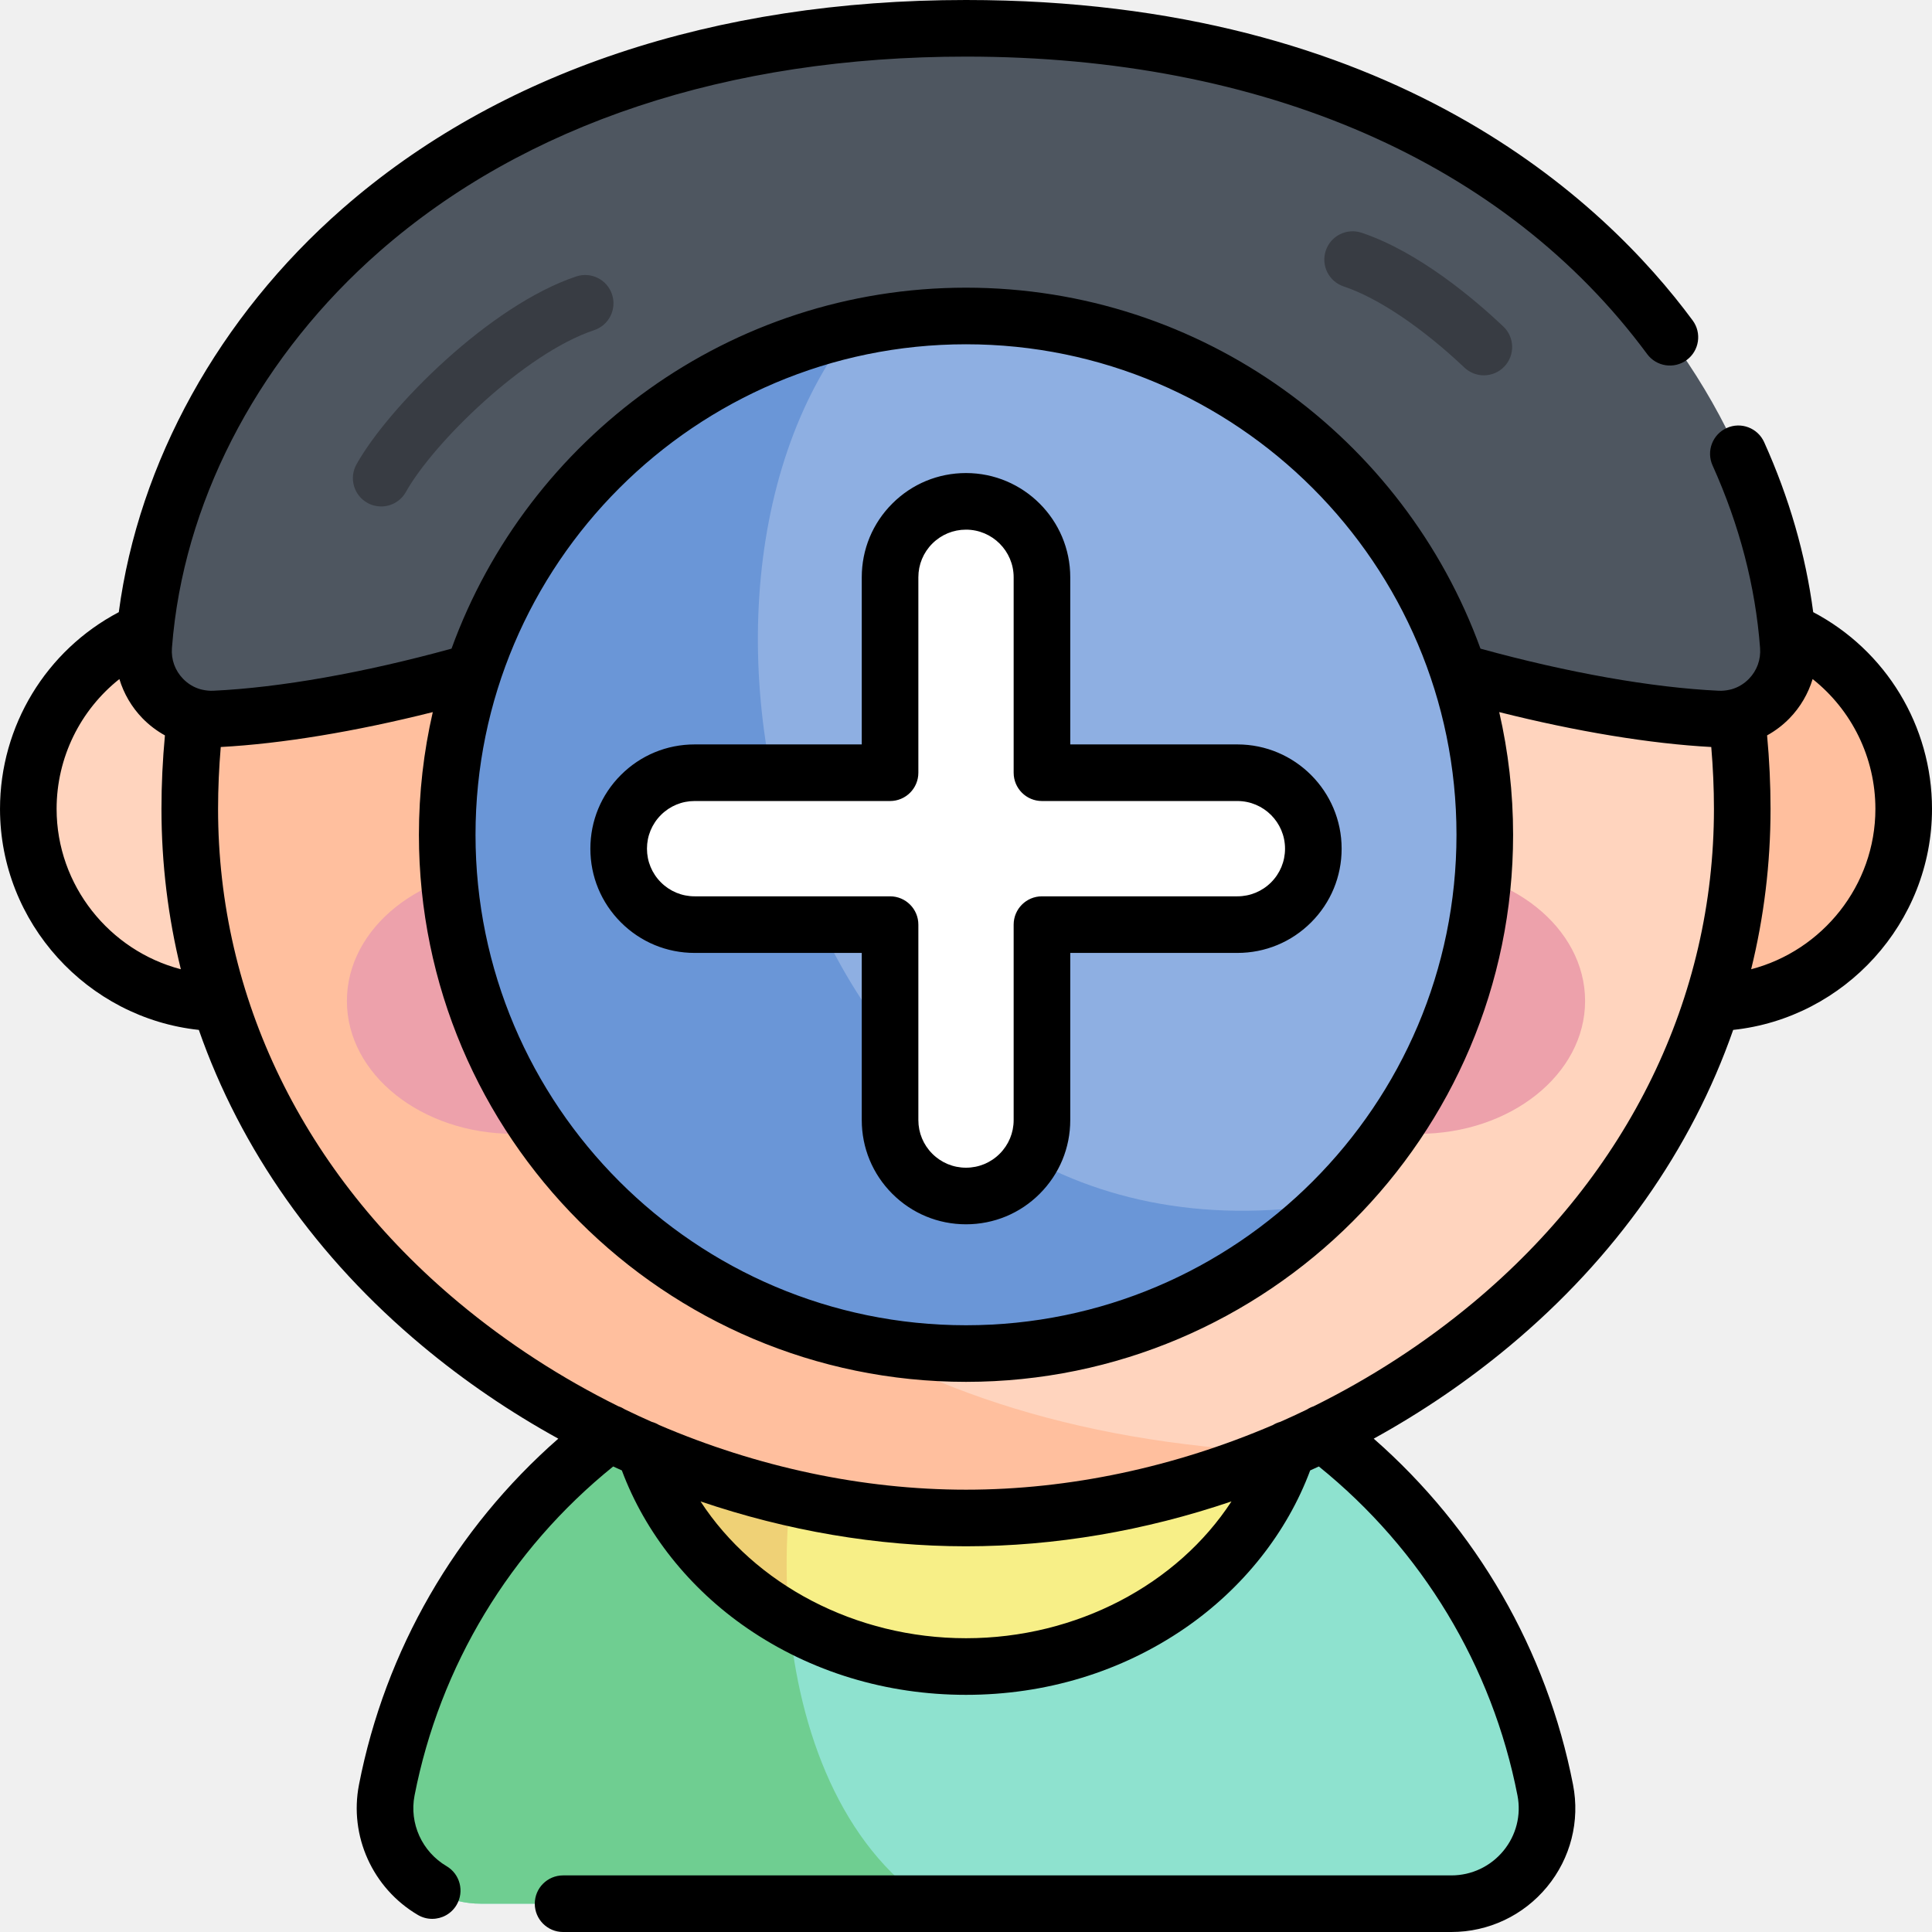
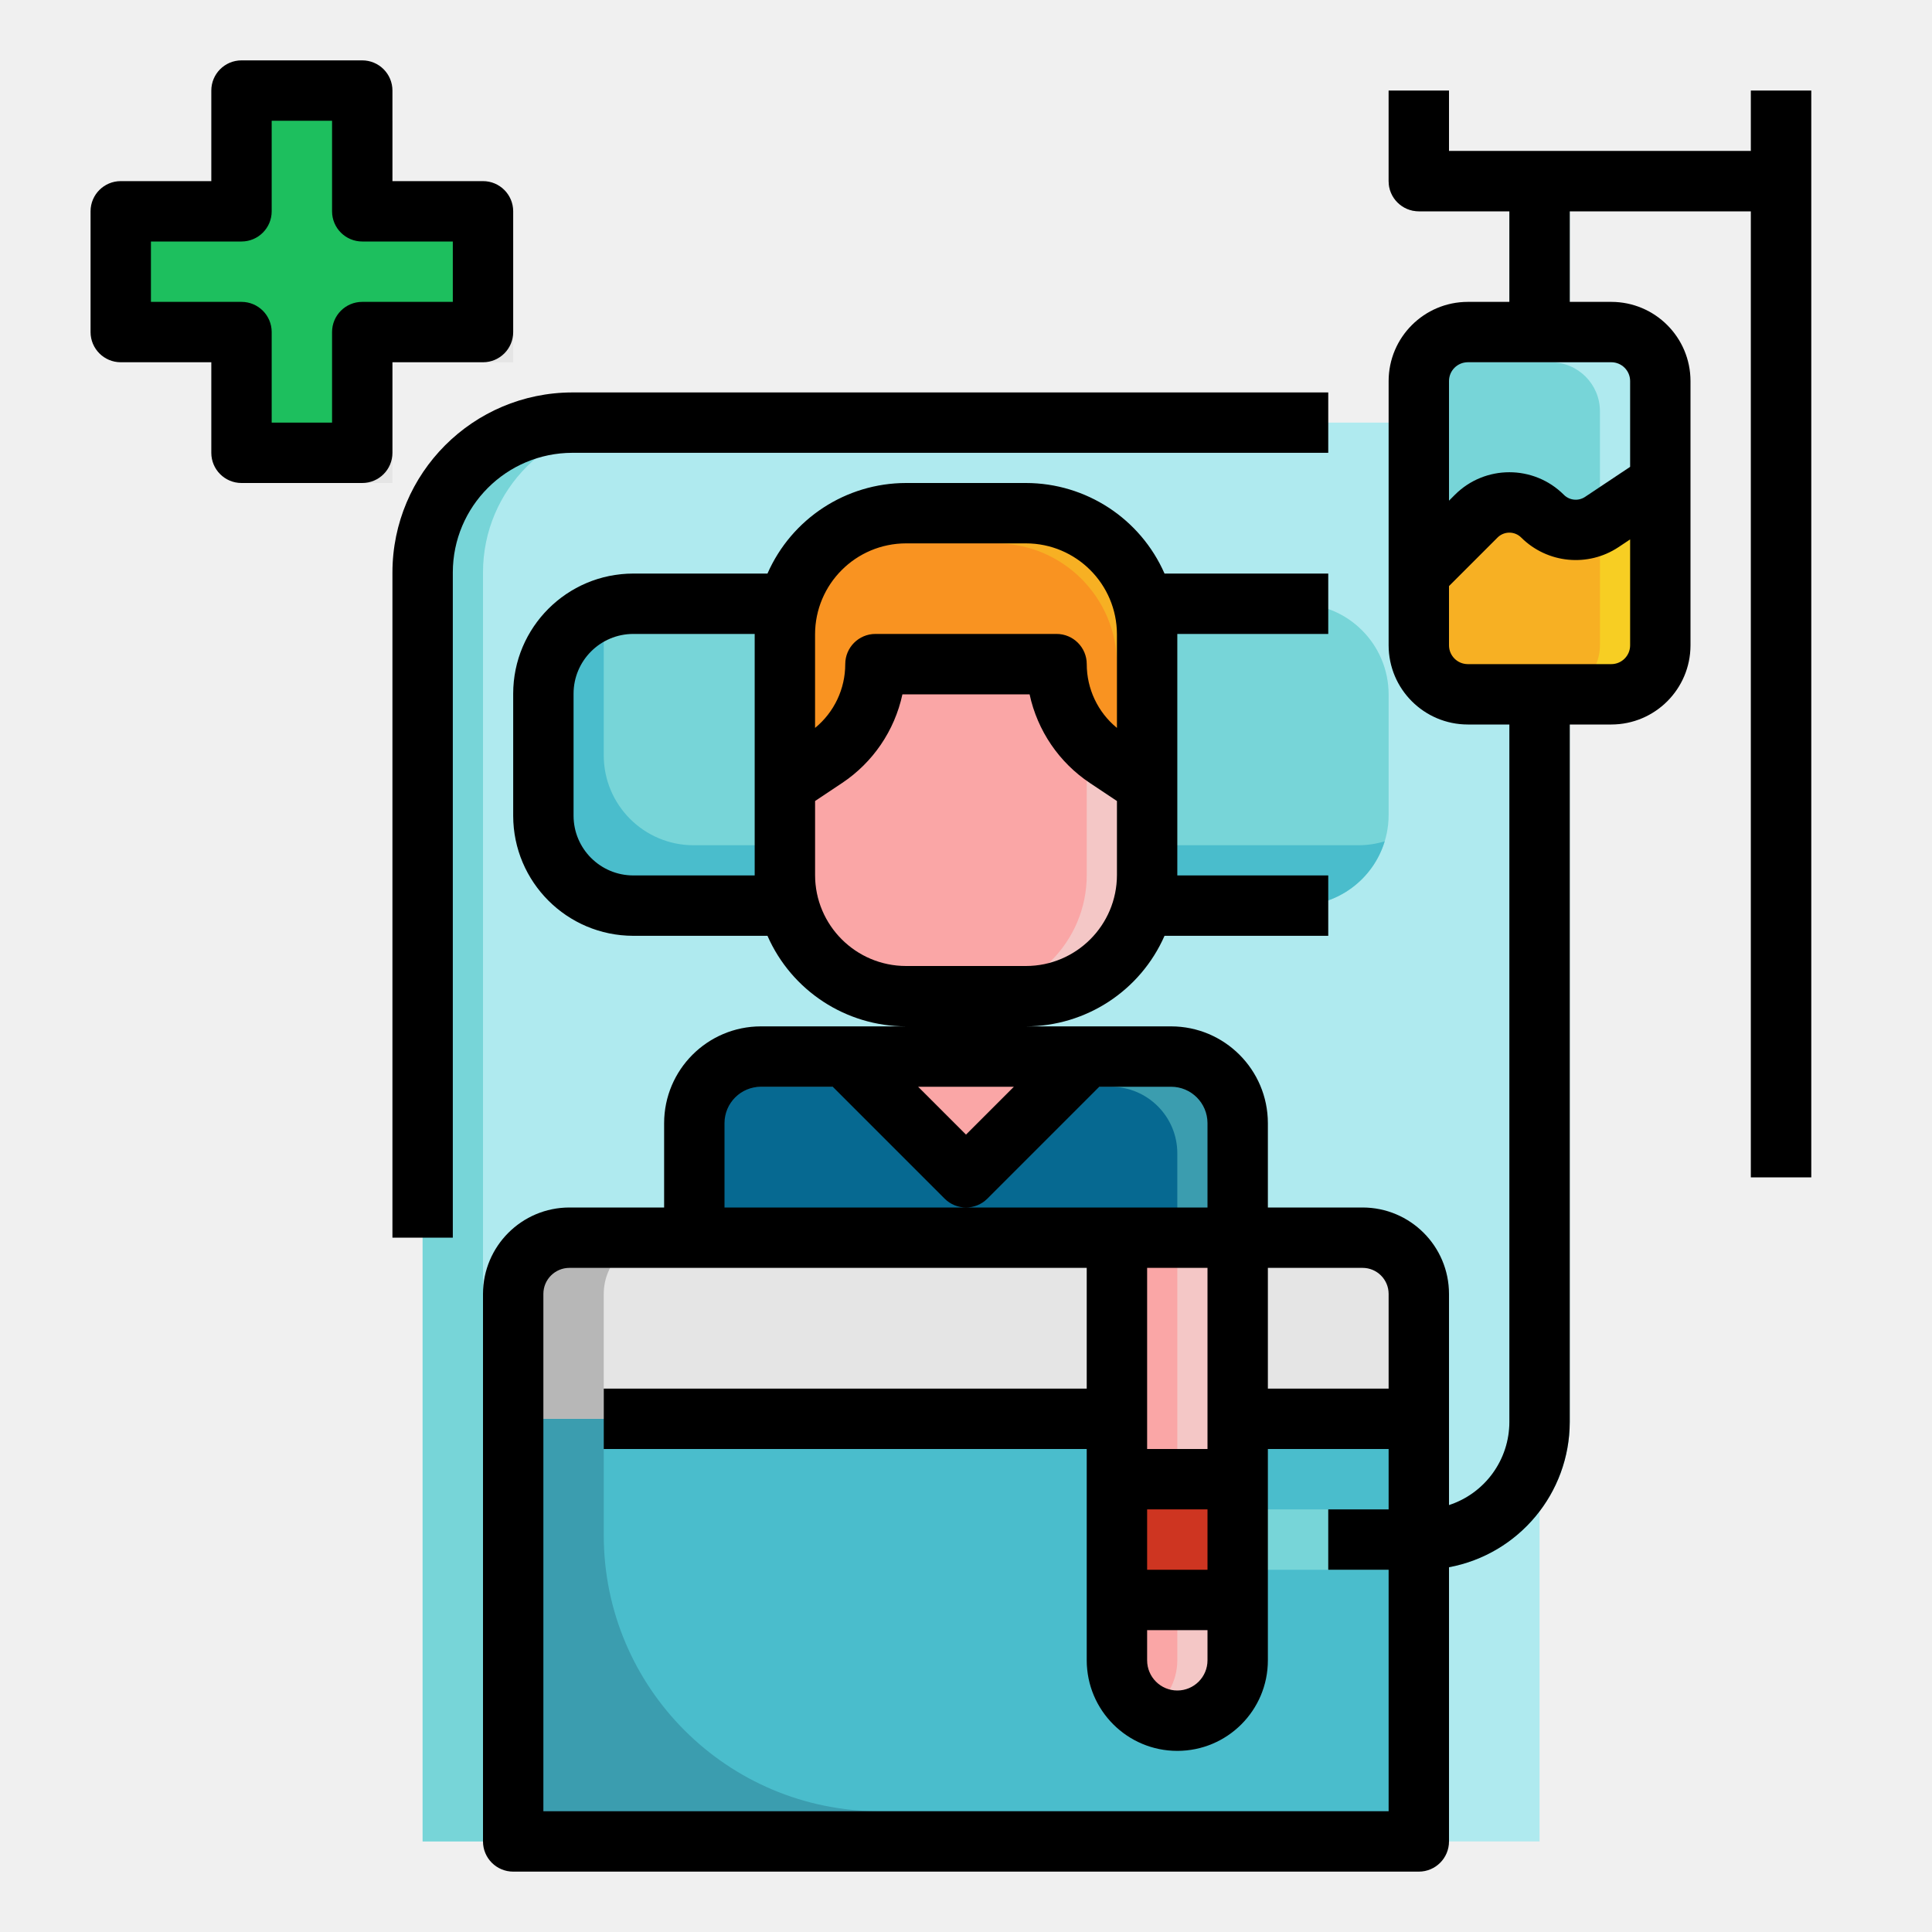
- <svg xmlns="http://www.w3.org/2000/svg" height="512pt" viewBox="0 0 512 512.002" width="512pt">
-   <path d="m384.621 504.5c15.898 0 27.93-14.492 24.887-30.098-14.031-71.977-77.426-126.301-153.508-126.301s-139.473 54.324-153.504 126.301c-3.043 15.605 8.984 30.098 24.887 30.098zm0 0" fill="#8ee2cf" />
-   <path d="m223.867 351.441c-61.262 12.797-109.371 61.406-121.371 122.961-3.043 15.605 8.984 30.098 24.887 30.098h118.922c-46.574-30.945-45.223-120.082-22.438-153.059zm0 0" fill="#6fce91" />
-   <path d="m343.566 374.902c-24.984-16.918-55.121-26.801-87.566-26.801s-62.578 9.883-87.566 26.801c7.02 37.875 43.551 66.746 87.566 66.746 44.02 0 80.547-28.871 87.566-66.746zm0 0" fill="#f7ef87" />
-   <path d="m168.445 374.949c4.289 23.062 19.52 42.777 40.715 54.664-2.832-30.562 3.203-61.523 14.707-78.172-20.18 4.215-38.918 12.336-55.422 23.508zm0 0" fill="#efd176" />
-   <path d="m95.277 178.012c-20.082-20.078-52.637-20.078-72.719 0-20.078 20.082-20.078 52.637 0 72.719 20.082 20.078 52.637 20.078 72.719 0 20.078-20.082 20.078-52.637 0-72.719zm0 0" fill="#ffd4be" />
-   <path d="m465.328 164.402c-27.578-6.77-55.426 10.102-62.195 37.68-6.77 27.582 10.098 55.43 37.68 62.199 27.578 6.77 55.426-10.102 62.195-37.68 6.77-27.582-10.098-55.43-37.68-62.199zm0 0" fill="#ffbf9e" />
-   <path d="m461.711 214.371c0 113.613-108.617 187.914-205.711 187.914-97.09 0-205.711-74.301-205.711-187.914 0-113.609 92.102-183.586 205.711-183.586 113.613 0 205.711 69.977 205.711 183.586zm0 0" fill="#ffd4be" />
-   <path d="m256 402.285c27.781 0 56.504-6.094 83.355-17.438-223.77-10.332-243.098-225.254-174.383-337.305-67.945 27.129-114.684 85.902-114.684 166.828 0 113.613 108.621 187.914 205.711 187.914zm0 0" fill="#ffbf9e" />
-   <path d="m180.375 265.266c0-19.449-19.797-35.215-44.219-35.215-24.426 0-44.223 15.766-44.223 35.215 0 19.445 19.797 35.215 44.223 35.215 24.422 0 44.219-15.77 44.219-35.215zm0 0" fill="#eda1ab" />
-   <path d="m420.066 265.266c0-19.449-19.797-35.215-44.219-35.215s-44.223 15.766-44.223 35.215c0 19.445 19.801 35.215 44.223 35.215s44.219-15.77 44.219-35.215zm0 0" fill="#eda1ab" />
-   <g fill="#4e5660">
-     <path d="m161.926 237.633c-4.141 0-7.5-3.355-7.5-7.5v-15.613c0-4.145 3.359-7.5 7.5-7.5 4.145 0 7.5 3.355 7.5 7.5v15.613c0 4.145-3.355 7.5-7.5 7.5zm0 0" />
-     <path d="m350.074 237.633c-4.141 0-7.5-3.355-7.5-7.5v-15.613c0-4.145 3.359-7.5 7.5-7.5 4.145 0 7.5 3.355 7.5 7.5v15.613c0 4.145-3.355 7.5-7.5 7.5zm0 0" />
-     <path d="m256 249.625c-11.672 0-22.773-5.055-30.457-13.871-2.719-3.121-2.395-7.859.727-10.582 3.125-2.719 7.863-2.395 10.582.727 4.836 5.547 11.812 8.73 19.148 8.73s14.316-3.184 19.148-8.727c2.719-3.125 7.457-3.449 10.582-.727 3.121 2.719 3.449 7.457.727 10.578-7.684 8.816-18.781 13.871-30.457 13.871zm0 0" />
-     <path d="m256 7.5c142.695 0 212.242 88.031 217.918 163.66.812 10.816-7.957 19.891-18.789 19.387-55.02-2.562-158.496-34.883-199.129-85.016-40.629 50.133-144.109 82.453-199.129 85.016-10.832.504-19.598-8.57-18.785-19.383 5.676-75.633 75.219-163.664 217.914-163.664zm0 0" />
-   </g>
-   <path d="m353.215 124.008c-53.691-53.691-140.742-53.691-194.434 0-53.691 53.691-53.691 140.742 0 194.434 53.691 53.688 140.742 53.688 194.434 0 53.691-53.691 53.691-140.742 0-194.434zm0 0" fill="#8eafe2" />
-   <path d="m352.734 318.91c-139.66 22.652-185.773-157.289-126.812-231.863-61.461 13.719-107.406 68.578-107.406 134.176 0 75.93 61.555 137.488 137.488 137.488 37.719-.004 71.891-15.199 96.73-39.801zm0 0" fill="#6a96d7" />
-   <path d="m276.129 245.035h51.793c11.113 0 20.125-9.012 20.125-20.129 0-11.113-9.012-20.125-20.125-20.125h-51.793v-51.793c0-11.117-9.012-20.125-20.129-20.125-11.113 0-20.125 9.008-20.125 20.125v51.793h-51.793c-11.117 0-20.129 9.012-20.129 20.129 0 5.559 2.254 10.586 5.895 14.23 3.645 3.641 8.676 5.895 14.23 5.895h51.797v51.793c0 5.559 2.254 10.59 5.895 14.23 3.641 3.645 8.672 5.895 14.23 5.895 11.117 0 20.129-9.008 20.129-20.125zm0 0" fill="#fff" />
-   <path d="m101.008 134.219c-1.238 0-2.496-.309-3.652-.957-3.617-2.023-4.906-6.59-2.883-10.207 8.516-15.227 35.438-42.195 58.23-49.789 3.934-1.312 8.18.812 9.488 4.742 1.309 3.93-.812 8.18-4.746 9.488-18.465 6.152-42.613 29.887-49.883 42.883-1.375 2.457-3.926 3.84-6.555 3.84zm0 0" fill="#383c43" />
-   <path d="m393.234 99.465c-1.852 0-3.703-.684-5.152-2.055-11.25-10.637-22.91-18.473-31.992-21.5-3.93-1.309-6.055-5.555-4.746-9.484 1.309-3.93 5.555-6.055 9.488-4.746 15.176 5.059 30.043 17.73 37.555 24.836 3.012 2.844 3.145 7.59.297 10.602-1.473 1.559-3.461 2.348-5.449 2.348zm0 0" fill="#383c43" />
-   <path d="m480.52 162.23c-2.008-15.219-6.363-30.34-13-45.051-1.703-3.777-6.148-5.457-9.918-3.754-3.777 1.703-5.457 6.145-3.754 9.922 7.133 15.809 11.367 32.086 12.59 48.375.23 3.078-.816 5.977-2.949 8.172-1.312 1.348-2.898 2.289-4.641 2.781-.195.035-.387.078-.574.129-.902.199-1.836.293-2.797.25-17.637-.824-39.93-4.77-63.133-11.156-20.227-55.734-73.707-95.66-136.344-95.66-62.633 0-116.117 39.926-136.34 95.66-23.203 6.387-45.5 10.332-63.137 11.156-.969.043-1.91-.055-2.816-.254-.18-.051-.359-.09-.543-.125-1.746-.488-3.336-1.43-4.648-2.781-2.133-2.195-3.184-5.098-2.953-8.172.094-1.242.207-2.488.336-3.73.008-.059.016-.117.023-.176 3.918-37.379 23.688-74.07 54.68-101.203 38.562-33.766 92.301-51.613 155.398-51.613 78.855 0 142.961 27.996 180.508 78.828 2.461 3.332 7.156 4.039 10.488 1.578 3.332-2.461 4.039-7.156 1.578-10.488-23.426-31.715-79.594-84.918-192.574-84.918-66.789 0-123.941 19.133-165.281 55.328-32.707 28.641-53.98 67.203-59.238 106.902-19.262 10.137-31.48 30.148-31.48 52.141 0 30.203 23.188 55.422 52.691 58.566 11.066 31.656 31.184 60.348 59.242 83.754 11.176 9.328 23.281 17.547 36.02 24.57-27.27 23.902-45.871 56.059-52.82 91.707-2.648 13.59 3.621 27.461 15.602 34.512 1.195.703 2.504 1.039 3.797 1.039 2.57 0 5.07-1.32 6.469-3.695 2.102-3.57.91-8.168-2.656-10.27-6.512-3.832-9.922-11.355-8.488-18.715 6.699-34.359 25.328-65.152 52.641-87.207.766.352 1.531.695 2.297 1.043 6.156 16.516 17.855 31.273 33.234 41.836 16.805 11.539 36.852 17.641 57.977 17.641 21.121 0 41.168-6.102 57.973-17.641 15.379-10.562 27.078-25.32 33.234-41.836.766-.348 1.531-.691 2.297-1.043 27.309 22.055 45.941 52.848 52.641 87.207 1.012 5.203-.348 10.543-3.73 14.648-3.41 4.141-8.438 6.516-13.797 6.516h-235.402c-4.141 0-7.5 3.355-7.5 7.5 0 4.141 3.359 7.5 7.5 7.5h235.402c9.855 0 19.102-4.367 25.371-11.977 6.246-7.578 8.75-17.441 6.875-27.059-6.949-35.645-25.551-67.805-52.82-91.707 12.738-7.023 24.844-15.242 36.023-24.566 28.059-23.406 48.172-52.102 59.238-83.758 29.508-3.145 52.691-28.363 52.691-58.566 0-21.992-12.219-42.008-31.48-52.141zm-465.52 52.141c0-13.613 6.285-26.207 16.637-34.414 1.172 3.867 3.25 7.441 6.121 10.395 1.766 1.812 3.773 3.336 5.949 4.535-.605 6.438-.918 12.969-.918 19.484 0 14.512 1.754 28.73 5.137 42.492-18.879-4.922-32.926-22.195-32.926-42.492zm241-123.133c71.676 0 129.984 58.309 129.984 129.984 0 71.672-58.309 129.984-129.984 129.984-71.672 0-129.984-58.309-129.984-129.984 0-71.676 58.312-129.984 129.984-129.984zm0 342.91c-29.312 0-56.047-14.289-70.352-36.258 22.867 7.762 46.758 11.895 70.352 11.895 23.598 0 47.488-4.133 70.355-11.895-14.309 21.969-41.043 36.258-70.355 36.258zm134.461-88.973c-12.973 10.82-27.266 20.055-42.371 27.523-.609.199-1.195.484-1.742.84-2.34 1.129-4.699 2.227-7.074 3.27-.684.188-1.332.469-1.938.836-25.957 11.125-53.867 17.141-81.336 17.141-27.461 0-55.367-6.016-81.324-17.137-.609-.371-1.266-.652-1.953-.84-2.375-1.047-4.73-2.141-7.066-3.273-.551-.355-1.133-.637-1.746-.84-15.105-7.465-29.398-16.703-42.371-27.523-41.109-34.293-63.75-80.746-63.75-130.801 0-5.484.25-10.977.711-16.406 16.16-.867 35.699-4.098 56.191-9.25-2.402 10.453-3.676 21.336-3.676 32.508 0 79.945 65.039 144.984 144.988 144.984 79.945 0 144.984-65.039 144.984-144.984 0-11.172-1.273-22.055-3.676-32.508 20.488 5.152 40.031 8.383 56.191 9.25.461 5.43.711 10.918.711 16.406-.004 50.055-22.645 96.508-63.754 130.805zm73.613-88.312c3.387-13.762 5.137-27.98 5.137-42.492 0-6.52-.312-13.047-.914-19.484 2.172-1.199 4.184-2.723 5.949-4.535 2.867-2.953 4.949-6.531 6.121-10.395 10.352 8.207 16.633 20.801 16.633 34.414 0 20.297-14.047 37.57-32.926 42.492zm-279.992-4.328h44.293v44.293c0 7.379 2.875 14.316 8.09 19.535 5.219 5.219 12.156 8.09 19.535 8.09 7.383 0 14.32-2.871 19.535-8.09 5.219-5.219 8.094-12.156 8.094-19.535v-44.293h44.293c7.379 0 14.316-2.875 19.535-8.09 5.219-5.219 8.094-12.156 8.09-19.539 0-15.23-12.391-27.625-27.625-27.625h-44.293v-44.293c0-15.234-12.395-27.625-27.625-27.625-7.383 0-14.32 2.871-19.539 8.09s-8.09 12.156-8.09 19.535v44.293h-44.293c-7.379 0-14.316 2.875-19.535 8.09-5.219 5.219-8.094 12.156-8.094 19.539 0 7.379 2.875 14.316 8.094 19.531 5.219 5.219 12.156 8.094 19.535 8.094zm-8.93-36.555c2.383-2.383 5.555-3.699 8.93-3.699h51.793c4.141 0 7.5-3.355 7.5-7.5v-51.793c0-3.371 1.312-6.543 3.695-8.926 2.387-2.387 5.559-3.699 8.93-3.699 6.961 0 12.629 5.664 12.629 12.625v51.793c0 4.145 3.355 7.5 7.5 7.5h51.793c6.961 0 12.625 5.664 12.625 12.629 0 3.371-1.312 6.543-3.695 8.93-2.387 2.383-5.559 3.695-8.93 3.695h-51.793c-4.145 0-7.5 3.359-7.5 7.5v51.793c0 3.375-1.316 6.543-3.699 8.93-2.383 2.383-5.555 3.695-8.93 3.695-3.371 0-6.543-1.312-8.926-3.695-2.387-2.387-3.699-5.555-3.699-8.93v-51.793c0-4.141-3.359-7.5-7.5-7.5h-51.793c-3.371 0-6.543-1.312-8.93-3.699-2.383-2.383-3.699-5.555-3.699-8.926 0-3.375 1.316-6.547 3.699-8.93zm0 0" />
+ <svg xmlns="http://www.w3.org/2000/svg" id="filled_outline" height="512" viewBox="0 0 512 512" width="512" data-name="filled outline">
+   <path d="m136 64h-32v-32h-32v32h-32v32h32v32h32v-32h32z" fill="#e5e5e5" />
+   <path d="m128 56h-32v-32h-32v32h-32v32h32v32h32v-32h32z" fill="#1dbf5e" />
+   <path d="m112 488v-336.3a39.7 39.7 0 0 1 39.7-39.7h256.3v376z" fill="#afeaef" />
+   <path d="m167.7 112h-16a39.7 39.7 0 0 0 -39.7 39.7v336.3h16v-336.3a39.7 39.7 0 0 1 39.7-39.7z" fill="#77d5d8" />
+   <path d="m150.893 328h210.214a14.893 14.893 0 0 1 14.893 14.893v145.107a0 0 0 0 1 0 0h-240a0 0 0 0 1 0 0v-145.107a14.893 14.893 0 0 1 14.893-14.893z" fill="#4abdcc" />
+   <path d="m233.147 480a73.147 73.147 0 0 1 -73.147-73.147v-71.96a14.822 14.822 0 0 1 1.7-6.893h-10.807a14.893 14.893 0 0 0 -14.893 14.893v145.107h240v-8z" fill="#3b9daf" />
+   <path d="m368 215.955v-31.91a24.045 24.045 0 0 0 -24.045-24.045h-176.132a23.823 23.823 0 0 0 -23.823 23.823v32.354a23.823 23.823 0 0 0 23.823 23.823h176.132a24.045 24.045 0 0 0 24.045-24.045z" fill="#77d5d8" />
+   <path d="m359.955 224h-176.132a23.823 23.823 0 0 1 -23.823-23.823v-32.354a23.813 23.813 0 0 1 1-6.823 23.831 23.831 0 0 0 -17 22.826v32.354a23.823 23.823 0 0 0 23.823 23.82h176.132a24.053 24.053 0 0 0 23-17.04 24.043 24.043 0 0 1 -7 1.04z" fill="#4abdcc" />
+   <path d="m184 344v-46.354a17.646 17.646 0 0 1 17.646-17.646h108.708a17.646 17.646 0 0 1 17.646 17.646v46.354z" fill="#066991" />
+   <path d="m376.849 416h-56.849v-16h56.849a23.178 23.178 0 0 0 23.151-23.152v-328.848h16v328.848a39.2 39.2 0 0 1 -39.151 39.152z" fill="#77d5d8" />
+   <path d="m310.354 280h-108.708a17.62 17.62 0 0 0 -14.766 8h107.474a17.646 17.646 0 0 1 17.646 17.646v38.354h16v-46.354a17.646 17.646 0 0 0 -17.646-17.646z" fill="#3b9daf" />
+   <rect fill="#77d5d8" height="96" rx="12.983" width="64" x="376" y="88" />
+   <path d="m427.017 88h-38.034a12.982 12.982 0 0 0 -11.983 8h34.022a12.983 12.983 0 0 1 12.978 12.983v70.034a12.933 12.933 0 0 1 -1 4.983h4.012a12.983 12.983 0 0 0 12.988-12.983v-70.034a12.983 12.983 0 0 0 -12.983-12.983z" fill="#afeaef" />
+   <rect fill="#faa6a6" height="128" rx="32.106" width="96" x="208" y="136" />
+   <path d="m208 168.106v63.788a32.107 32.107 0 0 0 32.106 32.106h8a32.107 32.107 0 0 1 -32.106-32.106v-63.788z" fill="#e88080" />
+   <path d="m271.894 136h-16a32.107 32.107 0 0 1 32.106 32.106v63.788a32.107 32.107 0 0 1 -32.106 32.106h16a32.107 32.107 0 0 0 32.106-32.106v-63.788a32.107 32.107 0 0 0 -32.106-32.106z" fill="#f4c7c6" />
+   <path d="m376 342.893a14.893 14.893 0 0 0 -14.893-14.893h-210.214a14.893 14.893 0 0 0 -14.893 14.893v33.107h240z" fill="#e5e5e5" />
+   <path d="m174.893 328h-24a14.893 14.893 0 0 0 -14.893 14.893v33.107h24v-33.107a14.893 14.893 0 0 1 14.893-14.893z" fill="#b7b7b7" />
+   <path d="m464 24v16h-80v-16h-16v24a8 8 0 0 0 8 8h88v256h16v-288z" fill="#b7b7b7" />
+   <path d="m320 376v64a16 16 0 0 1 -16 16 16 16 0 0 1 -16-16v-64z" fill="#3b9daf" />
+   <path d="m328 328v112a16 16 0 0 1 -16 16 16 16 0 0 1 -16-16v-112z" fill="#faa6a6" />
+   <path d="m312 328v112a15.98 15.98 0 0 1 -8 13.842 15.98 15.98 0 0 0 24-13.842v-112z" fill="#f4c7c6" />
+   <path d="m296 392h32v32h-32z" fill="#ce3521" />
+   <path d="m408.792 136.792a12.433 12.433 0 0 0 -17.584 0l-15.208 15.208v19.017a12.983 12.983 0 0 0 12.983 12.983h38.034a12.983 12.983 0 0 0 12.983-12.983v-43.017l-15.519 10.346a12.435 12.435 0 0 1 -15.689-1.554z" fill="#f7b023" />
+   <path d="m424.481 138.346c-.157.1-.32.194-.481.291v32.38a12.983 12.983 0 0 1 -12.983 12.983h16a12.983 12.983 0 0 0 12.983-12.983v-43.017z" fill="#f7ce23" />
+   <path d="m224 280 32 32 32-32z" fill="#faa6a6" />
+   <path d="m271.894 144h-31.788a32.107 32.107 0 0 0 -32.106 32.106v39.894l10.687-7.125a29.9 29.9 0 0 0 13.313-24.875h48a29.9 29.9 0 0 0 13.313 24.875l10.687 7.125v-39.894a32.107 32.107 0 0 0 -32.106-32.106z" fill="#e88080" />
+   <path d="m271.894 136h-31.788a32.107 32.107 0 0 0 -32.106 32.106v39.894l10.687-7.125a29.9 29.9 0 0 0 13.313-24.875h48a29.9 29.9 0 0 0 13.313 24.875l10.687 7.125v-39.894a32.107 32.107 0 0 0 -32.106-32.106z" fill="#f99321" />
+   <path d="m271.894 136h-31.788a32.059 32.059 0 0 0 -26.343 13.763 31.94 31.94 0 0 1 18.343-5.763h31.788a32.107 32.107 0 0 1 32.106 32.106v26.561l8 5.333v-39.894a32.107 32.107 0 0 0 -32.106-32.106z" fill="#f7b023" />
+   <path d="m240 264h32v24h-32z" fill="#faa6a6" />
+   <path d="m288 328h8v48h-8z" fill="#b7b7b7" />
+   <path d="m32 96h24v24a8 8 0 0 0 8 8h32a8 8 0 0 0 8-8v-24h24a8 8 0 0 0 8-8v-32a8 8 0 0 0 -8-8h-24v-24a8 8 0 0 0 -8-8h-32a8 8 0 0 0 -8 8v24h-24a8 8 0 0 0 -8 8v32a8 8 0 0 0 8 8zm8-32h24a8 8 0 0 0 8-8v-24h16v24a8 8 0 0 0 8 8h24v16h-24a8 8 0 0 0 -8 8v24h-16v-24a8 8 0 0 0 -8-8h-24z" />
+   <path d="m361.107 320h-25.107v-22.354a25.675 25.675 0 0 0 -25.645-25.646h-38.461a40.156 40.156 0 0 0 36.718-24h43.388v-16h-40c0-.036 0-.071 0-.106v-63.788c0-.035 0-.07 0-.106h40v-16h-43.388a40.156 40.156 0 0 0 -36.718-24h-31.787a40.157 40.157 0 0 0 -36.719 24h-35.565a31.859 31.859 0 0 0 -31.823 31.823v32.354a31.859 31.859 0 0 0 31.823 31.823h35.565a40.157 40.157 0 0 0 36.719 24h-38.461a25.675 25.675 0 0 0 -25.646 25.646v22.354h-25.106a22.919 22.919 0 0 0 -22.894 22.893v145.107a8 8 0 0 0 8 8h240a8 8 0 0 0 8-8v-72.666a39.21 39.21 0 0 0 32-38.486v-184.848h11.017a21.007 21.007 0 0 0 20.983-20.983v-70.034a21.007 21.007 0 0 0 -20.983-20.983h-11.017v-24h48v256h16v-288h-16v16h-80v-16h-16v24a8 8 0 0 0 8 8h24v24h-11.016a21.007 21.007 0 0 0 -20.984 20.983v70.034a21.007 21.007 0 0 0 20.984 20.983h11.016v184.848a23.187 23.187 0 0 1 -16 22.016v-55.971a22.919 22.919 0 0 0 -22.893-22.893zm-121-176h31.787a24.133 24.133 0 0 1 24.106 24.106v24.8a21.839 21.839 0 0 1 -8-16.906 8 8 0 0 0 -8-8h-48a8 8 0 0 0 -8 8 21.839 21.839 0 0 1 -8 16.91v-24.8a24.134 24.134 0 0 1 24.107-24.11zm-72.284 88a15.841 15.841 0 0 1 -15.823-15.823v-32.354a15.841 15.841 0 0 1 15.823-15.823h32.177v.106 63.788.106zm48.177-.106v-19.613l7.125-4.75a37.806 37.806 0 0 0 16.026-23.531h33.7a37.81 37.81 0 0 0 16.026 23.531l7.125 4.75v19.613a24.133 24.133 0 0 1 -24.108 24.106h-31.787a24.134 24.134 0 0 1 -24.107-24.106zm172.984-135.894h38.033a4.988 4.988 0 0 1 4.983 4.983v22.736l-11.956 7.97a4.445 4.445 0 0 1 -5.595-.554 20.434 20.434 0 0 0 -28.9 0l-1.549 1.551v-31.7a4.988 4.988 0 0 1 4.984-4.986zm-4.984 75.017v-15.7l12.865-12.865a4.438 4.438 0 0 1 6.27 0 20.489 20.489 0 0 0 25.784 2.548l3.081-2.052v28.069a4.988 4.988 0 0 1 -4.983 4.983h-38.033a4.988 4.988 0 0 1 -4.984-4.983zm-16 171.876v25.107h-32v-32h25.107a6.9 6.9 0 0 1 6.893 6.893zm-48-6.893v48h-16v-48zm-16 96h16v8a8 8 0 0 1 -16 0zm16-16h-16v-16h16zm-51.314-128-12.686 12.686-12.686-12.686zm-76.686 9.646a9.657 9.657 0 0 1 9.646-9.646h19.04l29.657 29.657a8 8 0 0 0 11.314 0l29.657-29.657h19.041a9.656 9.656 0 0 1 9.645 9.646v22.354h-128zm-48 182.354v-137.107a6.9 6.9 0 0 1 6.894-6.893h137.106v32h-128v16h128v56a24 24 0 0 0 48 0v-56h32v16h-16v16h16v64z" />
+   <path d="m104 151.7v176.3h16v-176.3a31.737 31.737 0 0 1 31.7-31.7h200.3v-16h-200.3a47.755 47.755 0 0 0 -47.7 47.7z" />
</svg>
